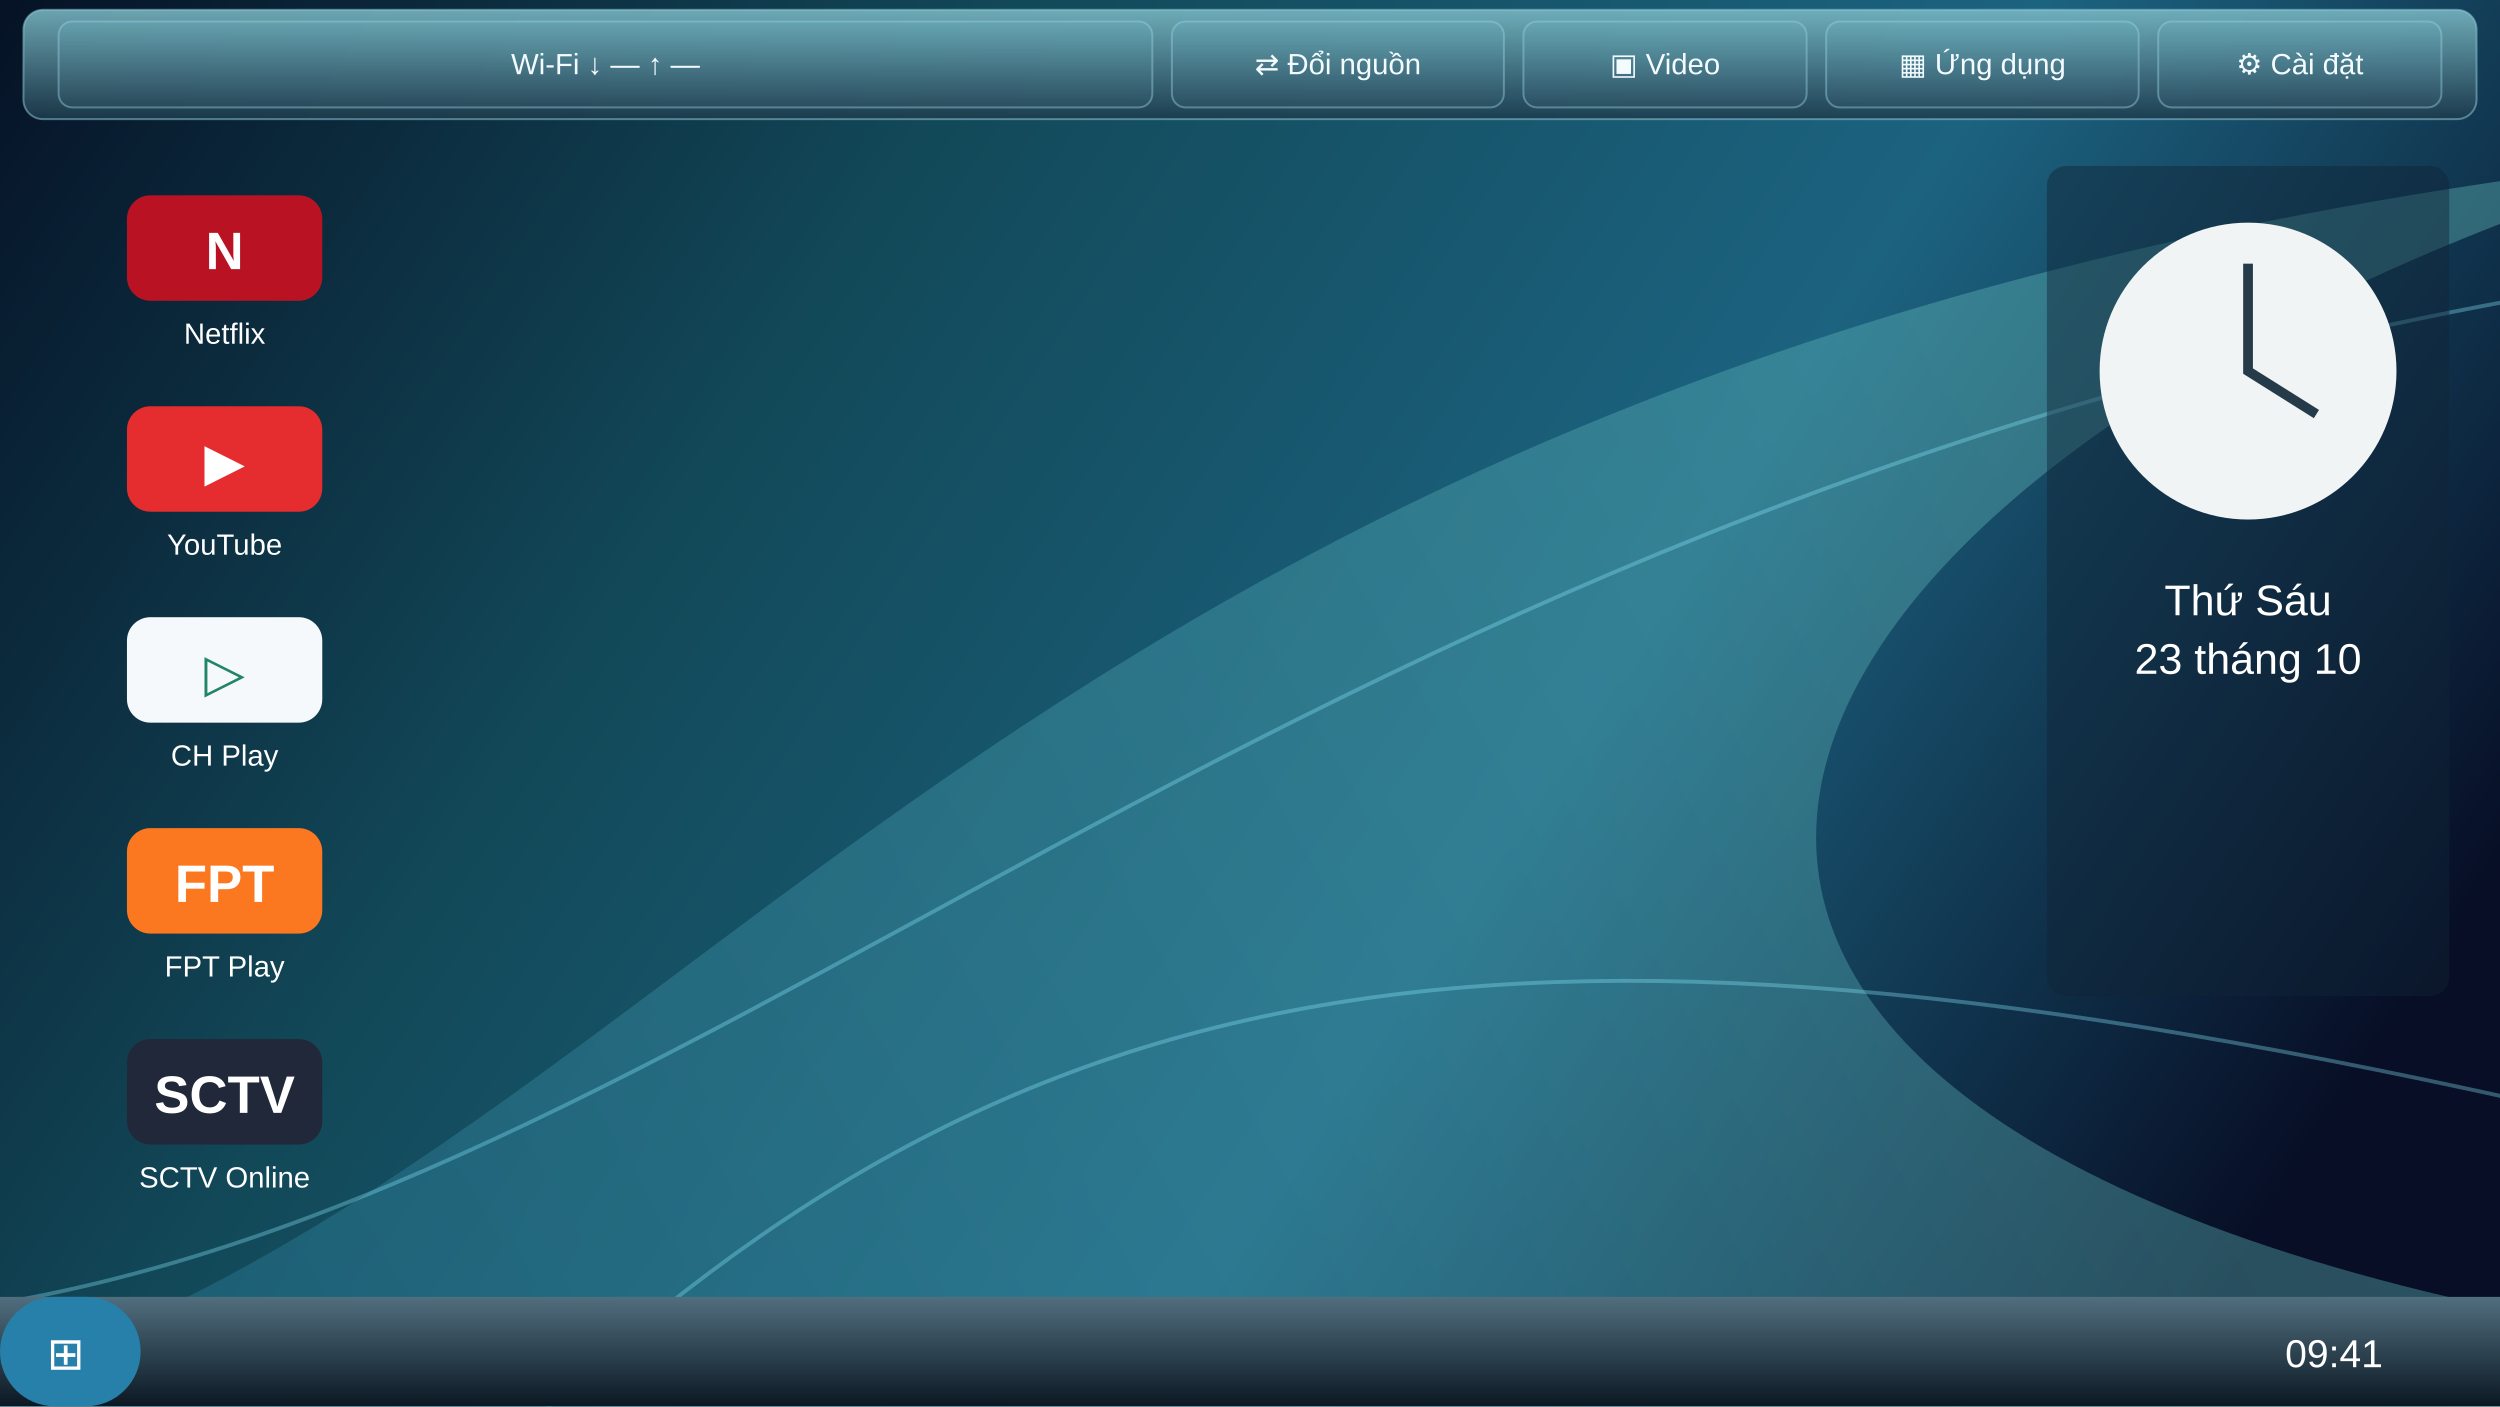
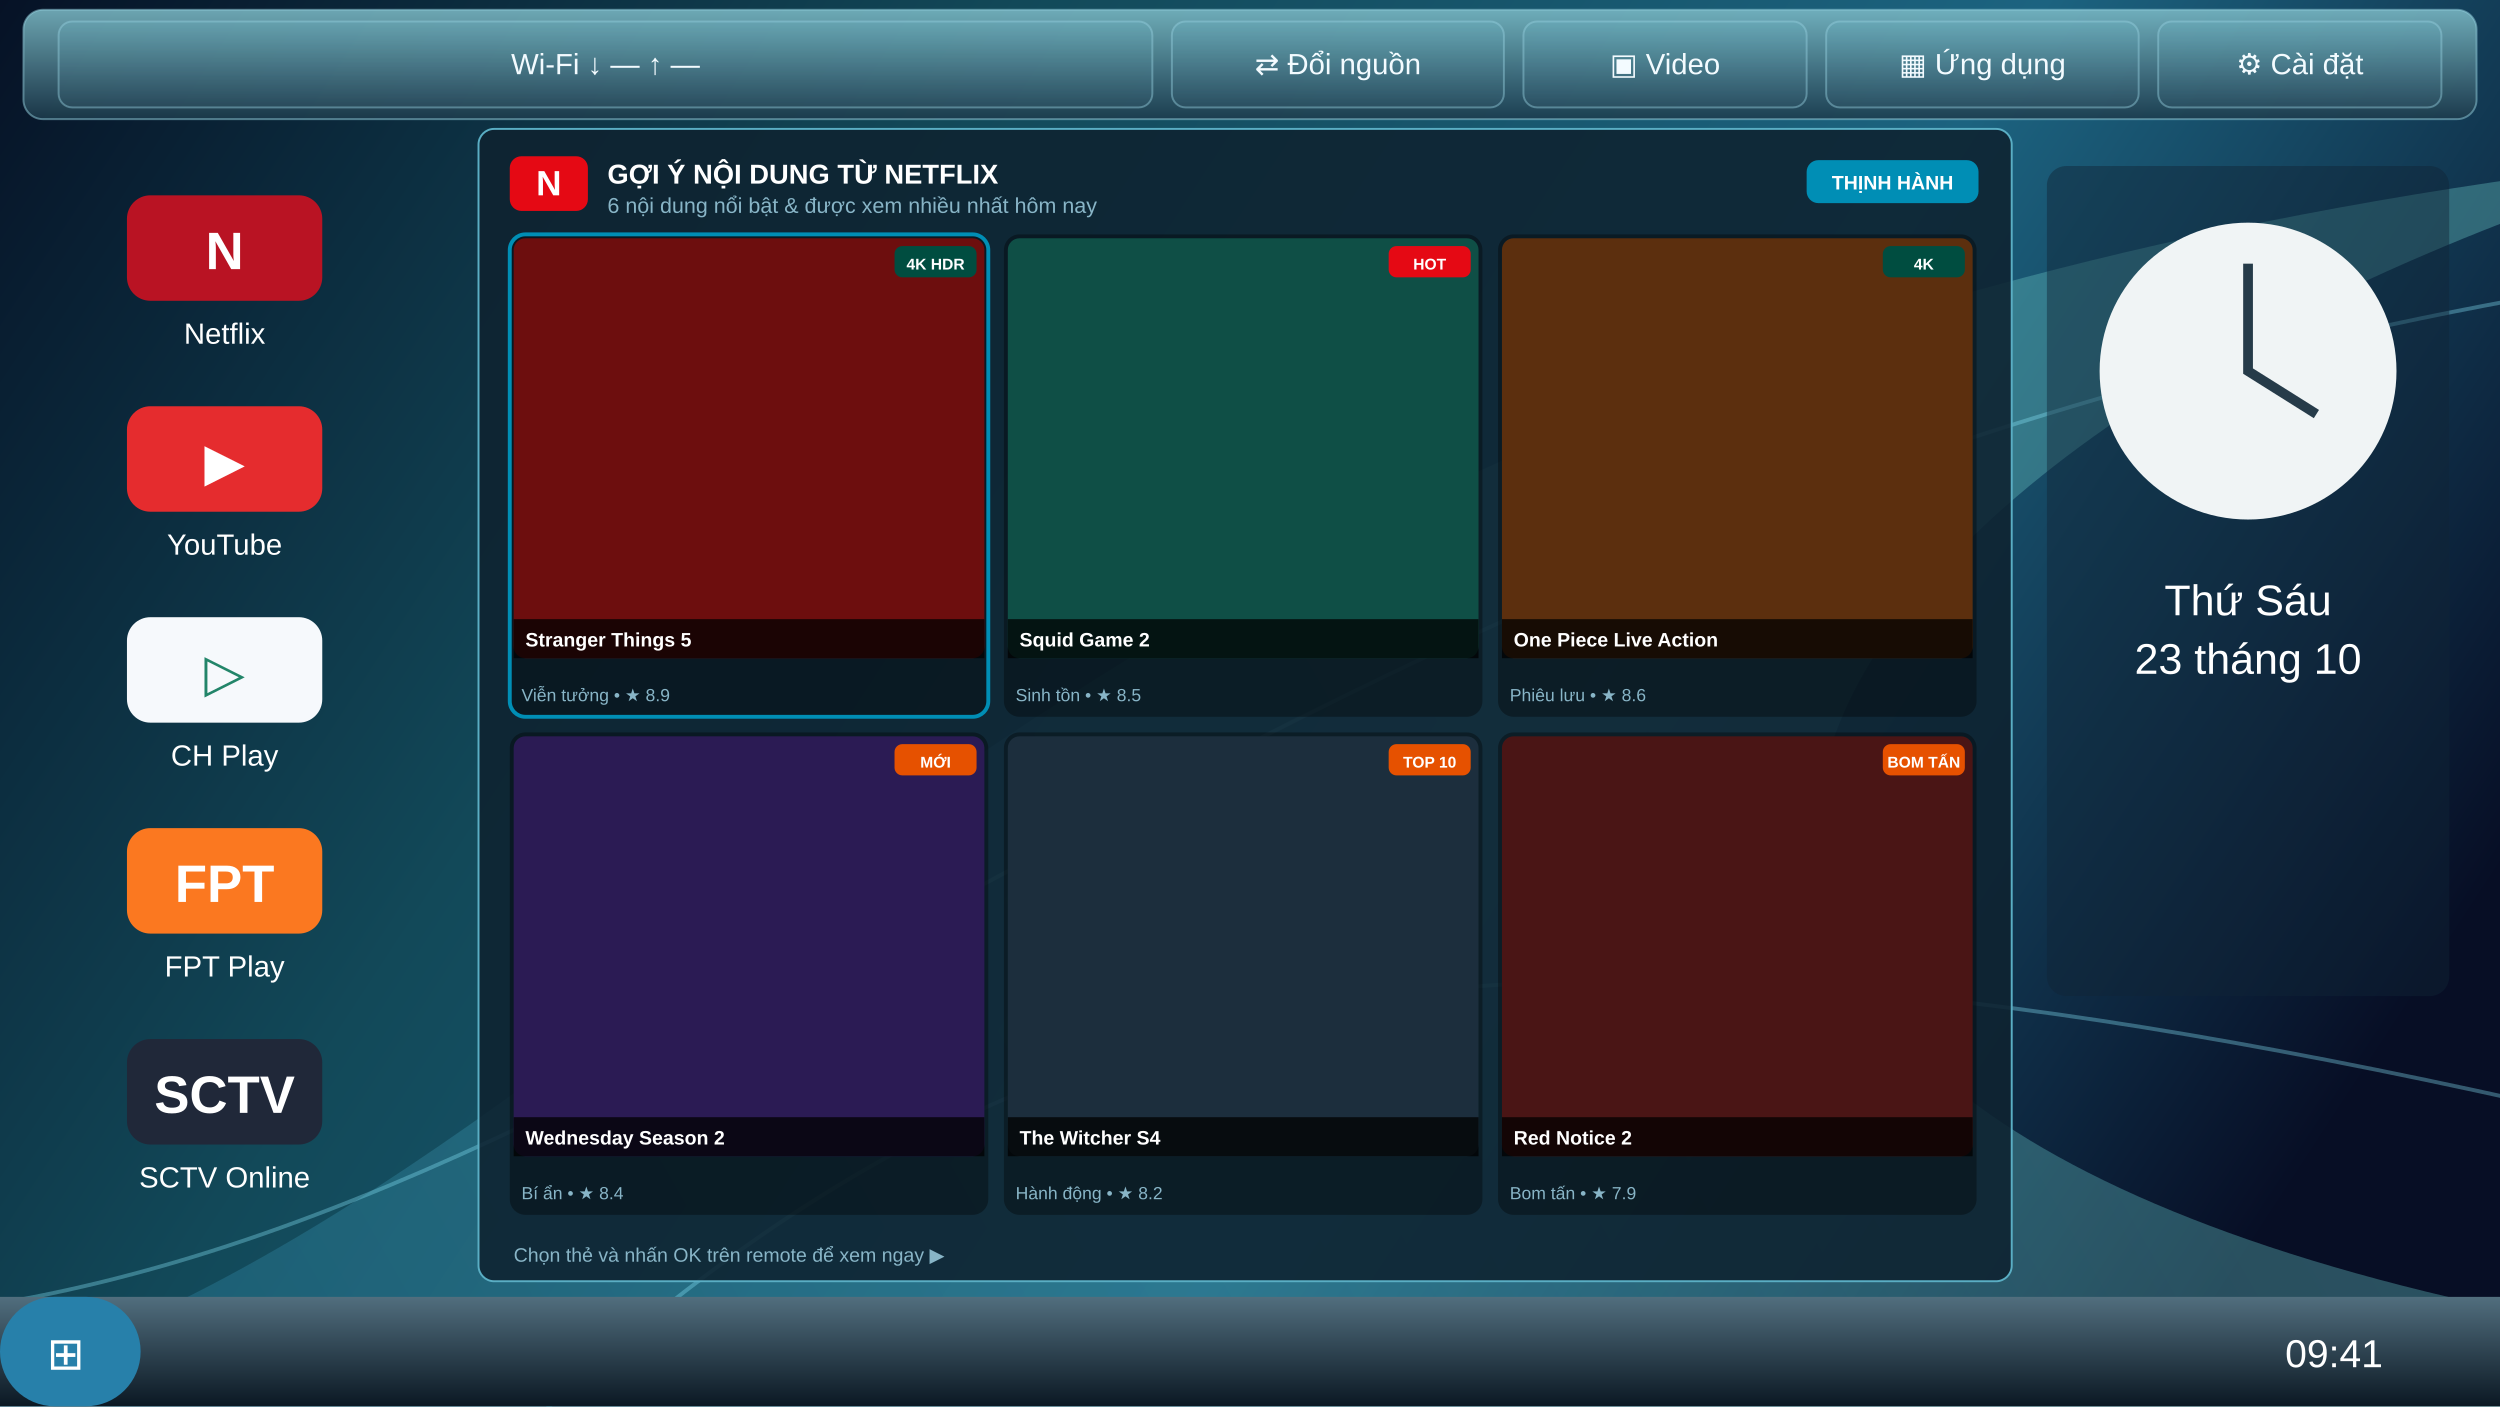
<svg xmlns="http://www.w3.org/2000/svg" width="1280" height="720" viewBox="0 0 1280 720" role="img">
  <defs>
    <linearGradient id="sky" gradientUnits="userSpaceOnUse" x1="0" y1="0" x2="1100" y2="720">
      <stop offset="0.0" stop-color="#061226" />
      <stop offset="0.333" stop-color="#124959" />
      <stop offset="0.667" stop-color="#1c6380" />
      <stop offset="1.0" stop-color="#070e25" />
    </linearGradient>
    <linearGradient id="aero" gradientUnits="userSpaceOnUse" x1="0" y1="720" x2="1000" y2="150">
      <stop offset="0.0" stop-color="#277a9a" />
      <stop offset="1.0" stop-color="#62b9ba" />
    </linearGradient>
    <linearGradient id="task" gradientUnits="userSpaceOnUse" x1="0" y1="664" x2="0" y2="720">
      <stop offset="0.0" stop-color="#516e7e" />
      <stop offset="1.0" stop-color="#0b1823" />
    </linearGradient>
    <linearGradient id="bar" gradientUnits="userSpaceOnUse" x1="0" y1="0" x2="0" y2="64">
      <stop offset="0.0" stop-color="#85c6d1" />
      <stop offset="1.0" stop-color="#173445" />
    </linearGradient>
    <linearGradient id="button30" gradientUnits="userSpaceOnUse" x1="0" y1="0" x2="0" y2="64">
      <stop offset="0.0" stop-color="#7ad0e0" />
      <stop offset="1.0" stop-color="#334f62" />
    </linearGradient>
    <linearGradient id="button600" gradientUnits="userSpaceOnUse" x1="0" y1="0" x2="0" y2="64">
      <stop offset="0.0" stop-color="#7ad0e0" />
      <stop offset="1.0" stop-color="#334f62" />
    </linearGradient>
    <linearGradient id="button780" gradientUnits="userSpaceOnUse" x1="0" y1="0" x2="0" y2="64">
      <stop offset="0.0" stop-color="#7ad0e0" />
      <stop offset="1.0" stop-color="#334f62" />
    </linearGradient>
    <linearGradient id="button935" gradientUnits="userSpaceOnUse" x1="0" y1="0" x2="0" y2="64">
      <stop offset="0.0" stop-color="#7ad0e0" />
      <stop offset="1.0" stop-color="#334f62" />
    </linearGradient>
    <linearGradient id="button1105" gradientUnits="userSpaceOnUse" x1="0" y1="0" x2="0" y2="64">
      <stop offset="0.0" stop-color="#7ad0e0" />
      <stop offset="1.0" stop-color="#334f62" />
    </linearGradient>
  </defs>
  <g font-family="Arial,sans-serif">
    <rect x="0" y="0" width="1280" height="720" fill="url(#sky)" rx="0" />
    <path d="M-100 730C350 650 460 180 1380 80C890 230 720 550 1280 670V820Z" fill="url(#aero)" opacity=".4" />
    <path d="M-60 675C350 640 650 245 1370 140M220 780C500 490 750 440 1320 570" fill="none" stroke="#87e6f9" stroke-width="2" opacity=".35" />
    <rect x="65" y="100" width="100" height="54" fill="#b91323" rx="12" />
    <text x="115.0" y="137.8" font-size="27" fill="white" text-anchor="middle" font-weight="bold">N</text>
    <text x="115.0" y="176" font-size="15" fill="white" text-anchor="middle">Netflix</text>
    <rect x="65" y="208" width="100" height="54" fill="#e52c2e" rx="12" />
    <text x="115.0" y="245.8" font-size="27" fill="white" text-anchor="middle" font-weight="bold">▶</text>
    <text x="115.0" y="284" font-size="15" fill="white" text-anchor="middle">YouTube</text>
    <rect x="65" y="316" width="100" height="54" fill="#f6f9fc" rx="12" />
    <text x="115.0" y="353.8" font-size="27" fill="#228569" text-anchor="middle" font-weight="bold">▷</text>
    <text x="115.0" y="392" font-size="15" fill="white" text-anchor="middle">CH Play</text>
    <rect x="65" y="424" width="100" height="54" fill="#fb7820" rx="12" />
    <text x="115.0" y="461.8" font-size="27" fill="white" text-anchor="middle" font-weight="bold">FPT</text>
    <text x="115.0" y="500" font-size="15" fill="white" text-anchor="middle">FPT Play</text>
    <rect x="65" y="532" width="100" height="54" fill="#202839" rx="12" />
    <text x="115.0" y="569.8" font-size="27" fill="white" text-anchor="middle" font-weight="bold">SCTV</text>
    <text x="115.0" y="608" font-size="15" fill="white" text-anchor="middle">SCTV Online</text>
+     <rect x="245" y="66" width="785" height="590" fill="#0e2330" rx="8" fill-opacity=".88" stroke="#5aaec4" stroke-width="1" />
+     <rect x="261" y="80" width="40" height="28" fill="#e50914" rx="6" />
+     <text x="281" y="100" font-size="18" fill="white" text-anchor="middle" font-weight="bold">N</text>
+     <text x="311" y="94" font-size="14" fill="#ffffff" font-weight="bold">GỢI Ý NỘI DUNG TỪ NETFLIX</text>
+     <text x="311" y="109" font-size="11" fill="#88b5c7">6 nội dung nổi bật &amp; được xem nhiều nhất hôm nay</text>
+     <rect x="925" y="82" width="88" height="22" fill="#008eb5" rx="6" />
+     <text x="969" y="97" font-size="10" fill="white" text-anchor="middle" font-weight="bold">THỊNH HÀNH</text>
+     <rect x="261" y="120" width="245" height="247" fill="#000000" rx="8" fill-opacity=".35" stroke="#008eb5" stroke-width="2" />
+     <rect x="263" y="122" width="241" height="215" fill="#6d0e0e" rx="6" />
+     <rect x="263" y="317" width="241" height="20" fill="#000000" rx="0" fill-opacity=".75" />
+     <rect x="458" y="126" width="42" height="16" fill="#004d40" rx="4" />
+     <text x="479" y="138" font-size="8" fill="white" text-anchor="middle" font-weight="bold">4K HDR</text>
+     <text x="269" y="331" font-size="10" fill="white" font-weight="bold">Stranger Things 5</text>
+     <text x="267" y="359" font-size="9" fill="#88b5c7">Viễn tưởng • ★ 8.9</text>
+     <rect x="514" y="120" width="245" height="247" fill="#000000" rx="8" fill-opacity=".35" stroke="none" stroke-width="0" />
+     <rect x="516" y="122" width="241" height="215" fill="#0f4f46" rx="6" />
+     <rect x="516" y="317" width="241" height="20" fill="#000000" rx="0" fill-opacity=".75" />
+     <rect x="711" y="126" width="42" height="16" fill="#e50914" rx="4" />
+     <text x="732" y="138" font-size="8" fill="white" text-anchor="middle" font-weight="bold">HOT</text>
+     <text x="522" y="331" font-size="10" fill="white" font-weight="bold">Squid Game 2</text>
+     <text x="520" y="359" font-size="9" fill="#88b5c7">Sinh tồn • ★ 8.5</text>
+     <rect x="767" y="120" width="245" height="247" fill="#000000" rx="8" fill-opacity=".35" stroke="none" stroke-width="0" />
+     <rect x="769" y="122" width="241" height="215" fill="#5c2f0e" rx="6" />
+     <rect x="769" y="317" width="241" height="20" fill="#000000" rx="0" fill-opacity=".75" />
+     <rect x="964" y="126" width="42" height="16" fill="#004d40" rx="4" />
+     <text x="985" y="138" font-size="8" fill="white" text-anchor="middle" font-weight="bold">4K</text>
+     <text x="775" y="331" font-size="10" fill="white" font-weight="bold">One Piece Live Action</text>
+     <text x="773" y="359" font-size="9" fill="#88b5c7">Phiêu lưu • ★ 8.6</text>
+     <rect x="261" y="375" width="245" height="247" fill="#000000" rx="8" fill-opacity=".35" stroke="none" stroke-width="0" />
+     <rect x="263" y="377" width="241" height="215" fill="#2b1b54" rx="6" />
+     <rect x="263" y="572" width="241" height="20" fill="#000000" rx="0" fill-opacity=".75" />
+     <rect x="458" y="381" width="42" height="16" fill="#e65100" rx="4" />
+     <text x="479" y="393" font-size="8" fill="white" text-anchor="middle" font-weight="bold">MỚI</text>
+     <text x="269" y="586" font-size="10" fill="white" font-weight="bold">Wednesday Season 2</text>
+     <text x="267" y="614" font-size="9" fill="#88b5c7">Bí ẩn • ★ 8.4</text>
+     <rect x="514" y="375" width="245" height="247" fill="#000000" rx="8" fill-opacity=".35" stroke="none" stroke-width="0" />
+     <rect x="516" y="377" width="241" height="215" fill="#1c2e3d" rx="6" />
+     <rect x="516" y="572" width="241" height="20" fill="#000000" rx="0" fill-opacity=".75" />
+     <rect x="711" y="381" width="42" height="16" fill="#e65100" rx="4" />
+     <text x="732" y="393" font-size="8" fill="white" text-anchor="middle" font-weight="bold">TOP 10</text>
+     <text x="522" y="586" font-size="10" fill="white" font-weight="bold">The Witcher S4</text>
+     <text x="520" y="614" font-size="9" fill="#88b5c7">Hành động • ★ 8.2</text>
+     <rect x="767" y="375" width="245" height="247" fill="#000000" rx="8" fill-opacity=".35" stroke="none" stroke-width="0" />
+     <rect x="769" y="377" width="241" height="215" fill="#4a1515" rx="6" />
+     <rect x="769" y="572" width="241" height="20" fill="#000000" rx="0" fill-opacity=".75" />
+     <rect x="964" y="381" width="42" height="16" fill="#e65100" rx="4" />
+     <text x="985" y="393" font-size="8" fill="white" text-anchor="middle" font-weight="bold">BOM TẤN</text>
+     <text x="775" y="586" font-size="10" fill="white" font-weight="bold">Red Notice 2</text>
+     <text x="773" y="614" font-size="9" fill="#88b5c7">Bom tấn • ★ 7.9</text>
+     <text x="263" y="646" font-size="10" fill="#88b5c7">Chọn thẻ và nhấn OK trên remote để xem ngay ▶</text>
    <rect x="0" y="664" width="1280" height="56" fill="url(#task)" rx="0" />
    <rect x="0" y="664" width="72" height="56" fill="#2780aa" rx="28" />
    <text x="24" y="701" font-size="23" fill="white">⊞</text>
    <text x="1170" y="700" font-size="20" fill="white">09:41</text>
    <rect x="1048" y="85" width="206" height="425" fill="#102536" rx="10" fill-opacity=".45" />
    <circle cx="1151" cy="190" r="76" fill="#f0f4f5" />
    <path d="M1151 135V190L1186 212" fill="none" stroke="#263b49" stroke-width="5" />
    <text x="1151" y="315" font-size="22" fill="white" text-anchor="middle">Thứ Sáu</text>
    <text x="1151" y="345" font-size="22" fill="white" text-anchor="middle">23 tháng 10</text>
    <rect x="12" y="5" width="1256" height="56" fill="url(#bar)" rx="10" fill-opacity=".86" stroke="#95d0df" stroke-opacity=".5" />
    <rect x="30" y="11" width="560" height="44" fill="url(#button30)" rx="7" fill-opacity=".22" stroke="#95d0df" stroke-opacity=".45" />
    <text x="310.0" y="38.0" font-size="15" fill="#f3fbff" text-anchor="middle">Wi-Fi    ↓ —    ↑ —</text>
    <rect x="600" y="11" width="170" height="44" fill="url(#button600)" rx="7" fill-opacity=".22" stroke="#95d0df" stroke-opacity=".45" />
    <text x="685.0" y="38.0" font-size="15" fill="#f3fbff" text-anchor="middle">⇄ Đổi nguồn</text>
    <rect x="780" y="11" width="145" height="44" fill="url(#button780)" rx="7" fill-opacity=".22" stroke="#95d0df" stroke-opacity=".45" />
    <text x="852.5" y="38.0" font-size="15" fill="#f3fbff" text-anchor="middle">▣ Video</text>
    <rect x="935" y="11" width="160" height="44" fill="url(#button935)" rx="7" fill-opacity=".22" stroke="#95d0df" stroke-opacity=".45" />
    <text x="1015.0" y="38.0" font-size="15" fill="#f3fbff" text-anchor="middle">▦ Ứng dụng</text>
    <rect x="1105" y="11" width="145" height="44" fill="url(#button1105)" rx="7" fill-opacity=".22" stroke="#95d0df" stroke-opacity=".45" />
    <text x="1177.5" y="38.0" font-size="15" fill="#f3fbff" text-anchor="middle">⚙ Cài đặt</text>
  </g>
</svg>
